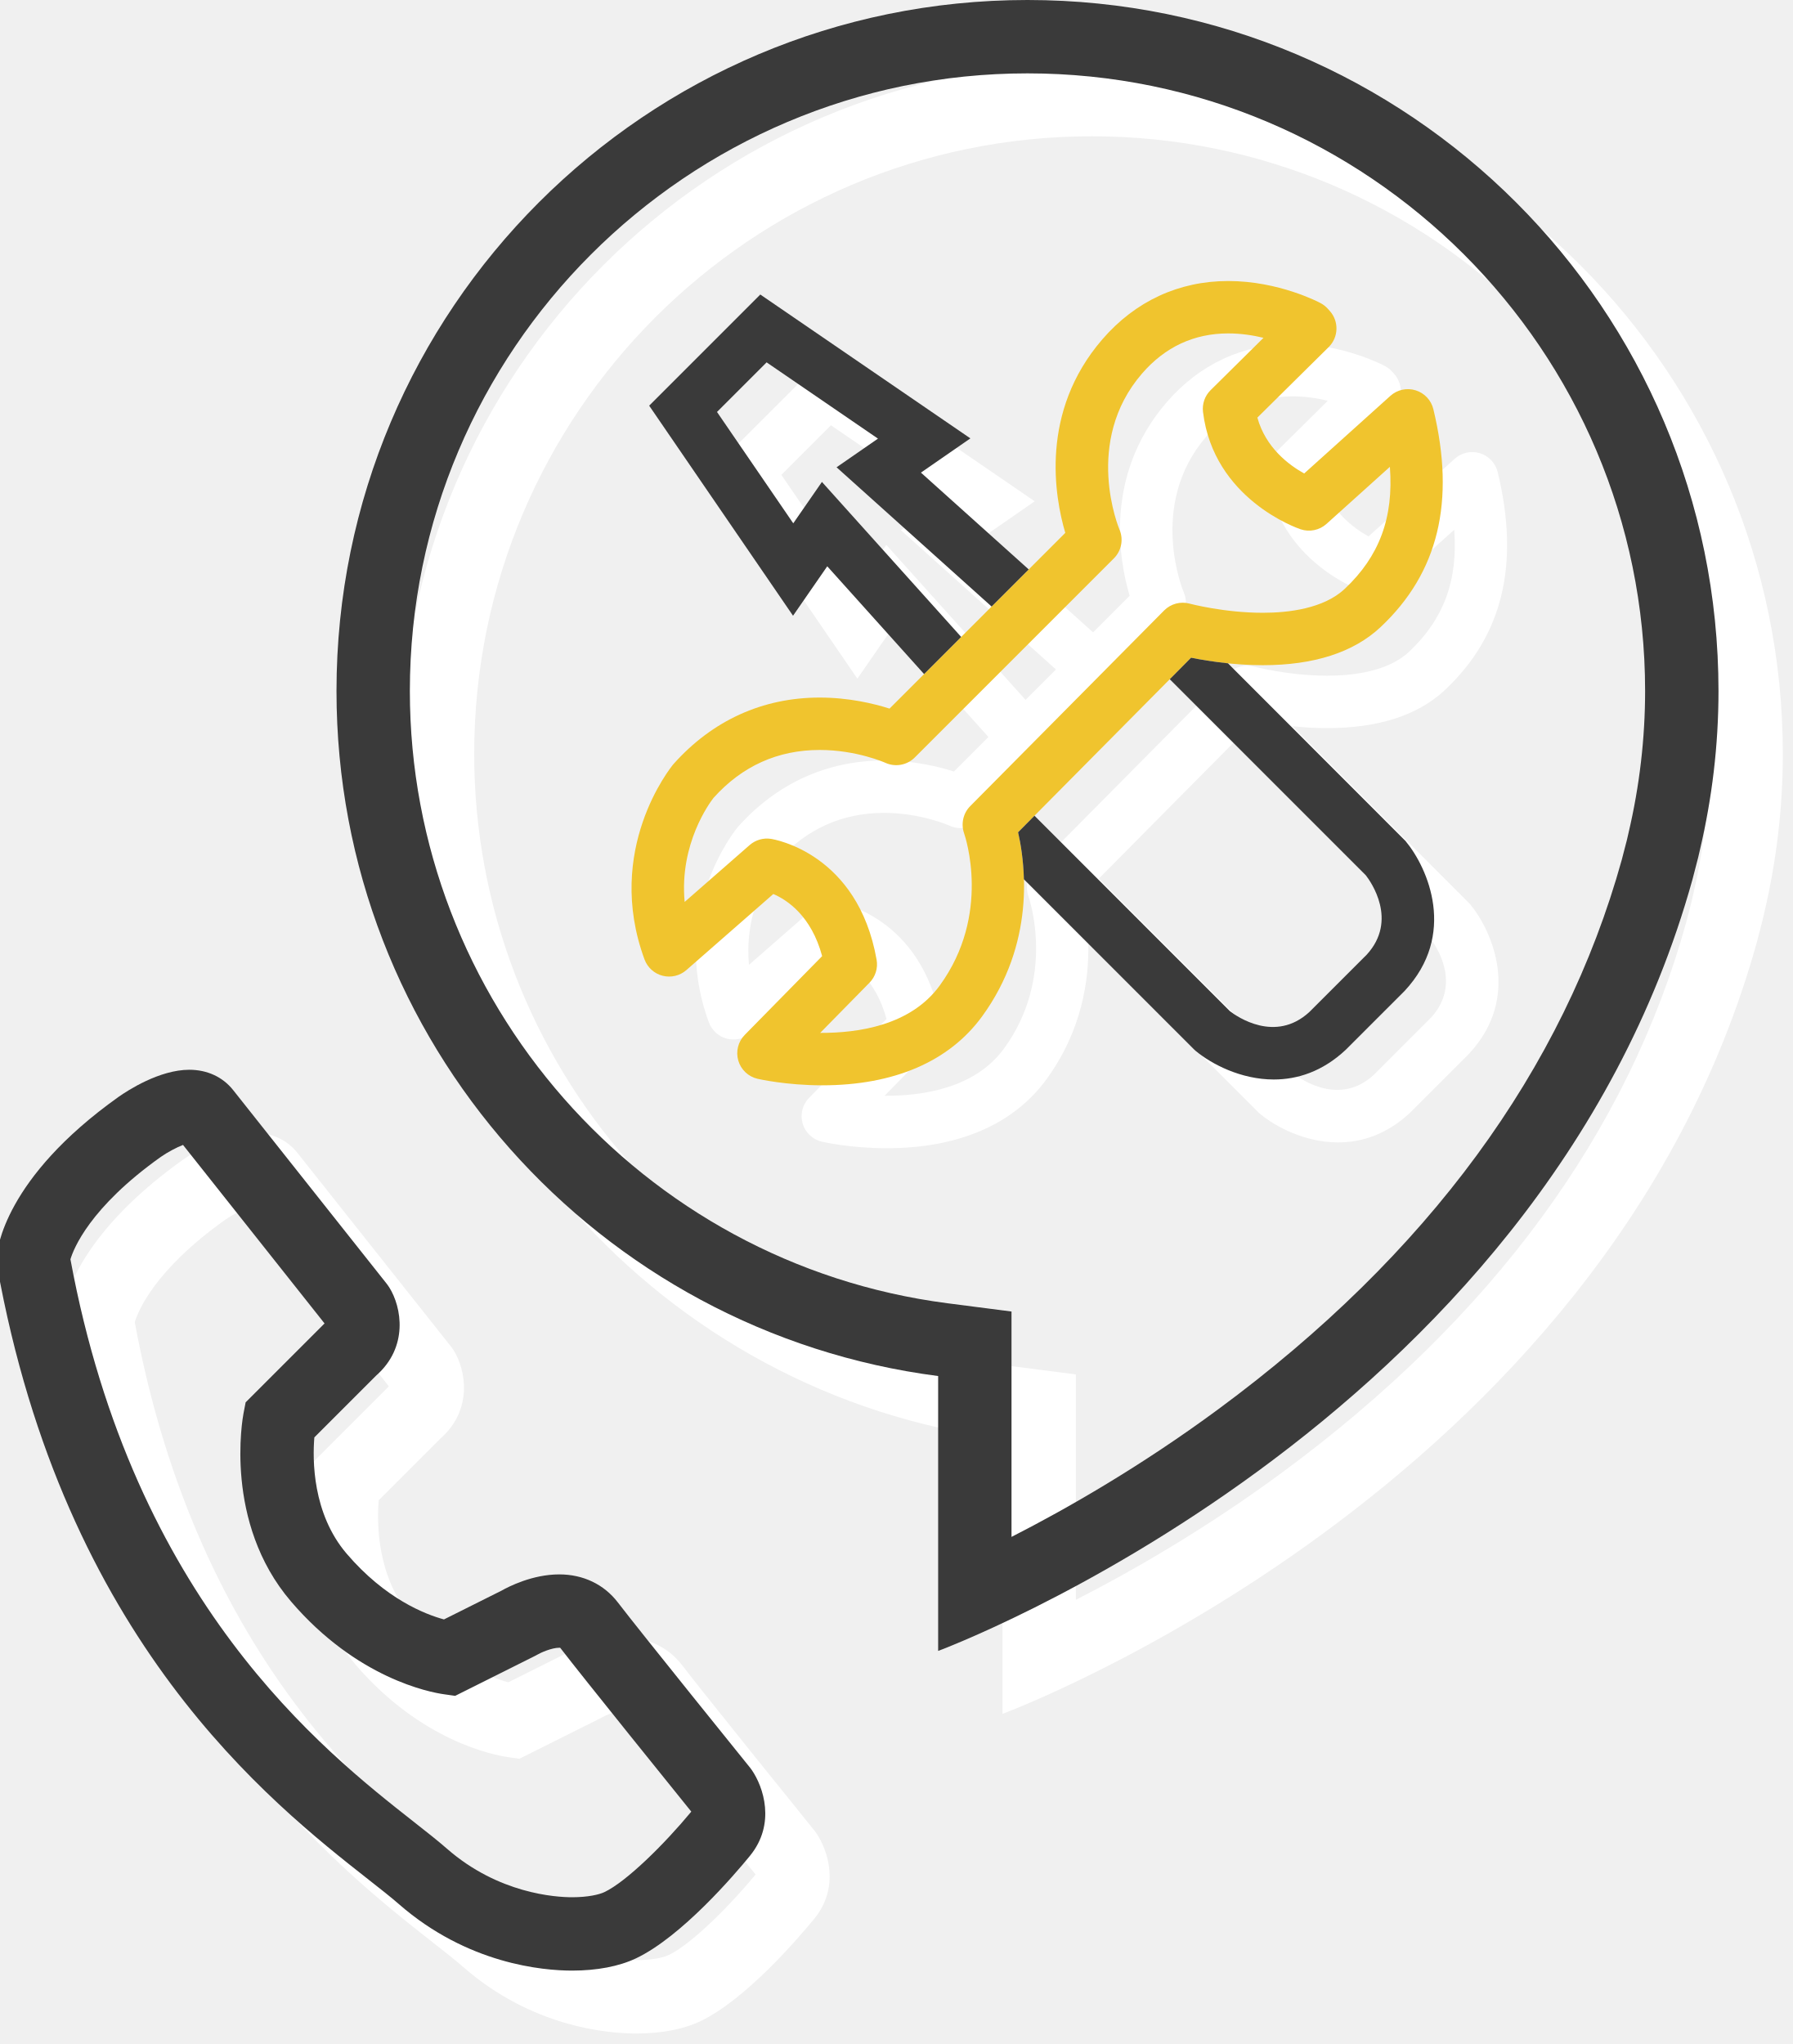
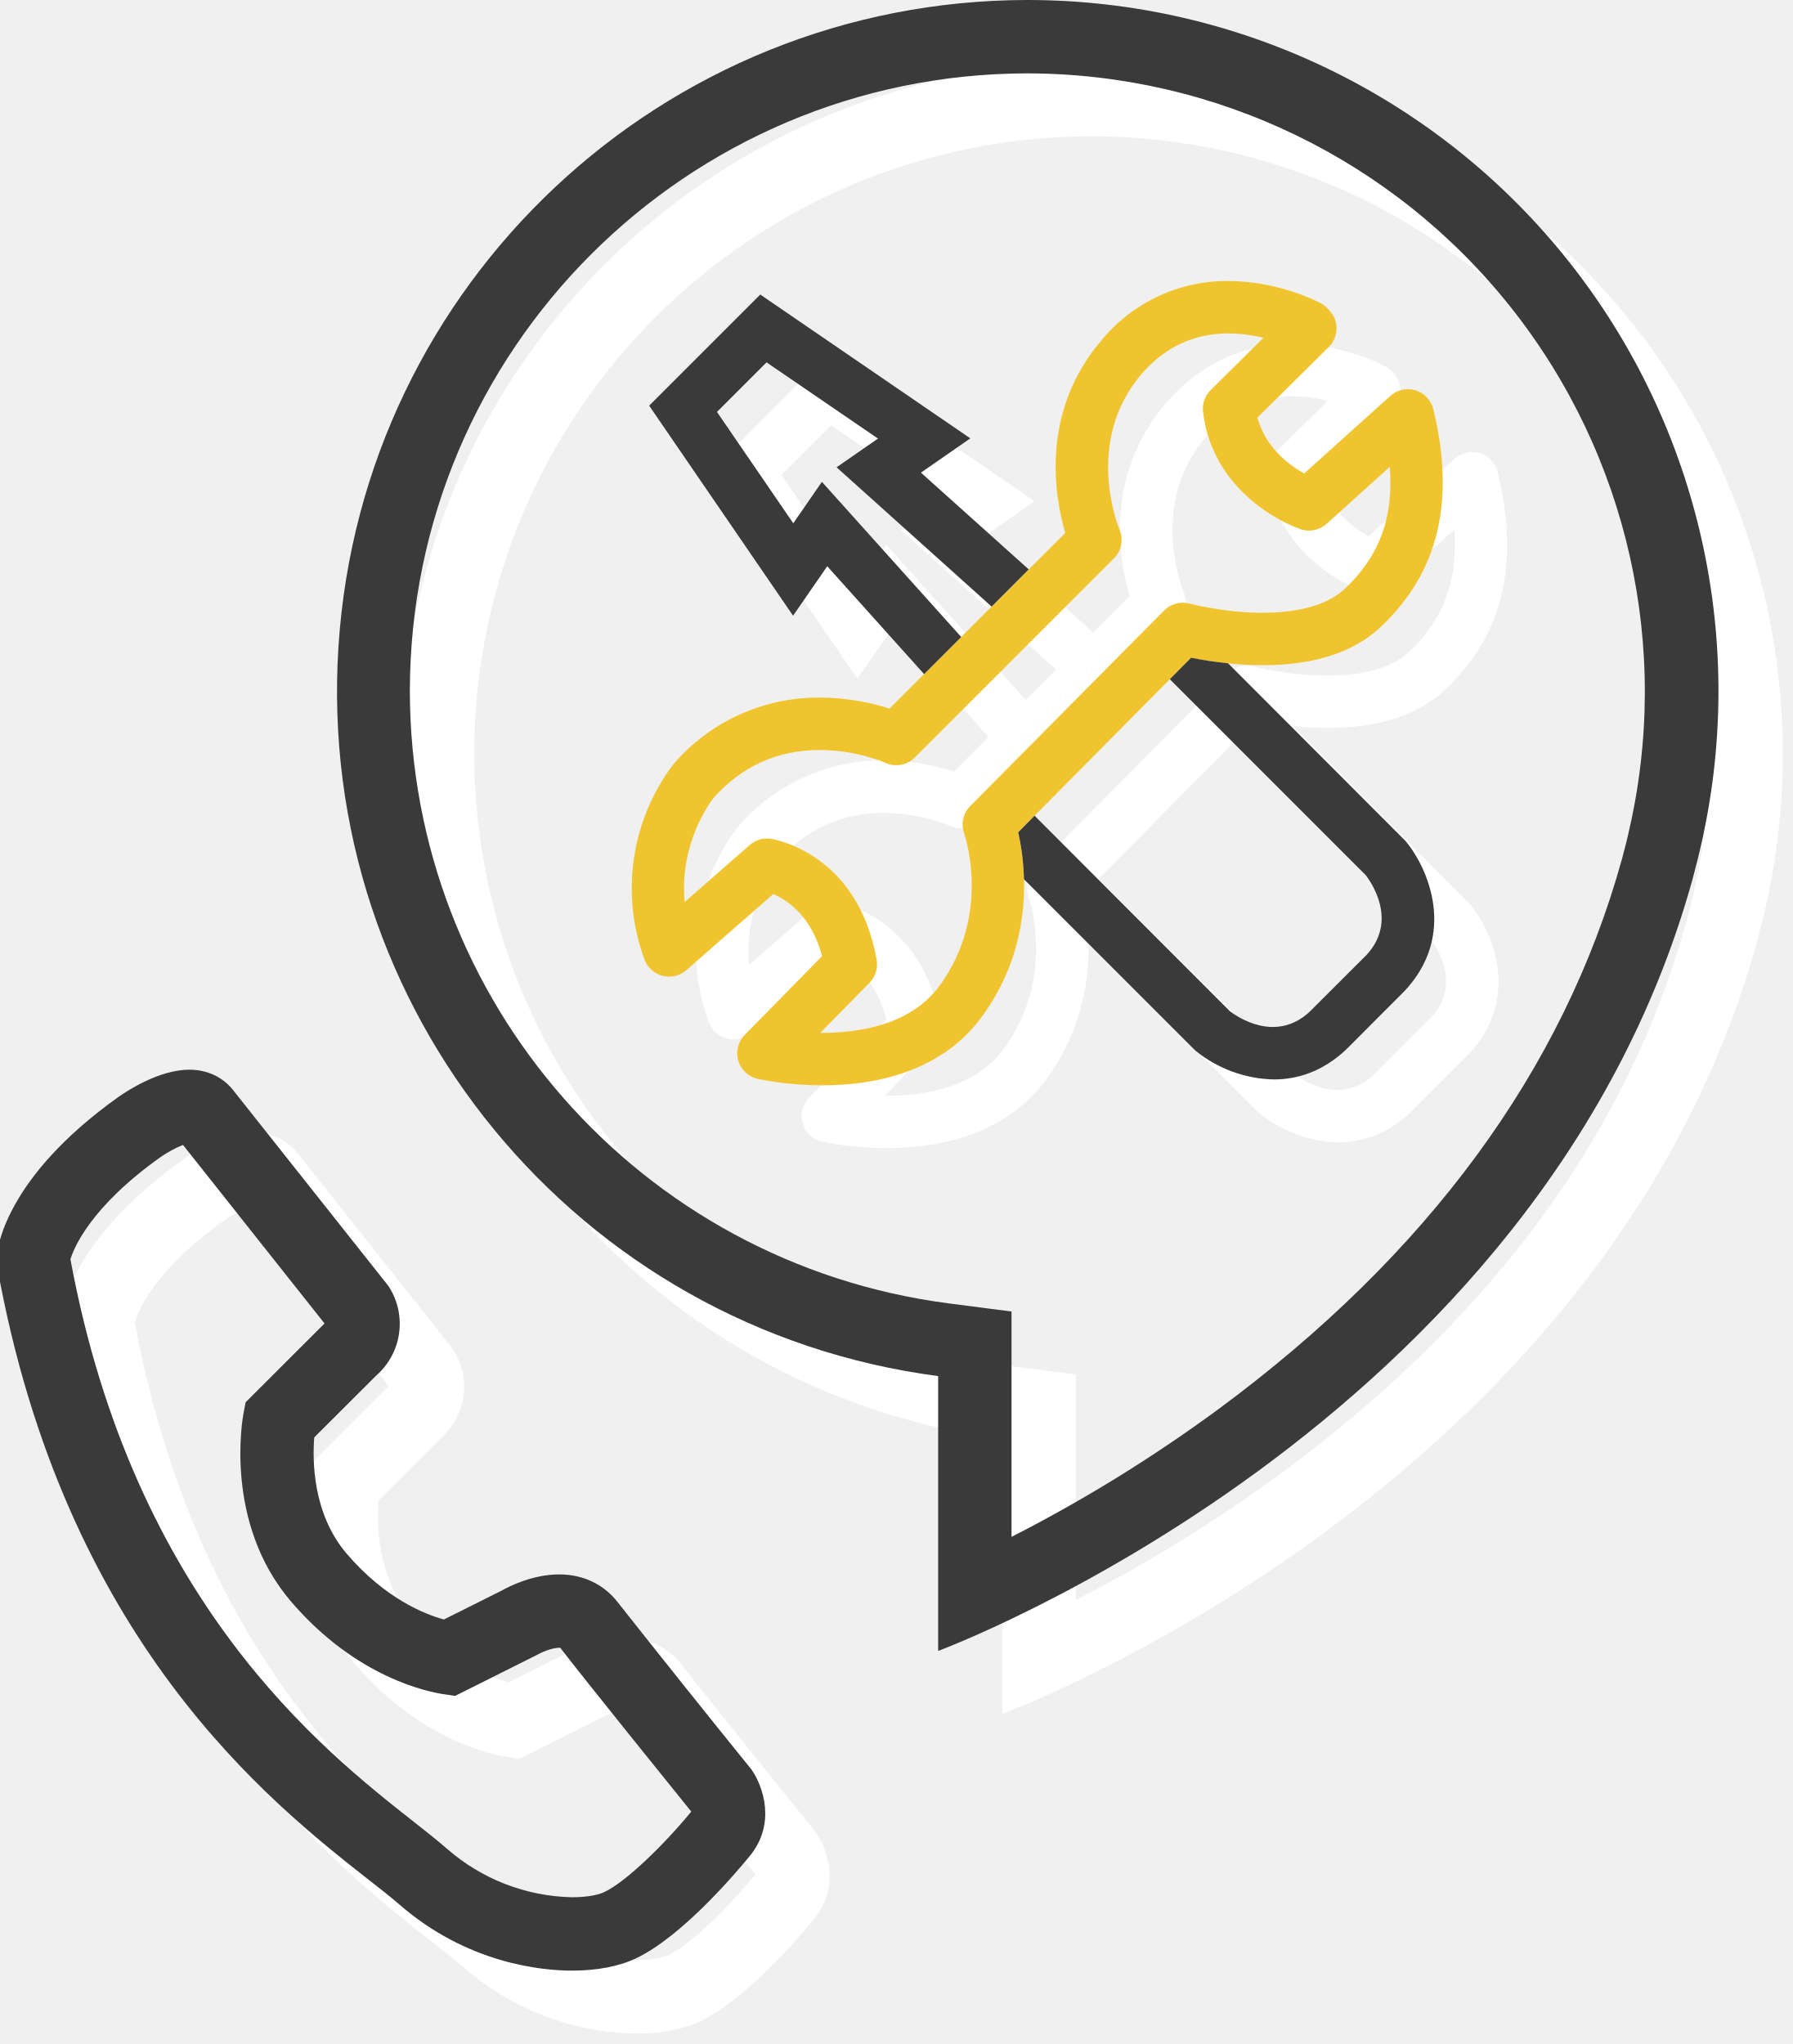
- <svg xmlns="http://www.w3.org/2000/svg" width="171" height="195" viewBox="0 0 171 195" fill="none">
+ <svg xmlns="http://www.w3.org/2000/svg" width="171" height="195" fill="none">
  <g clip-path="url(#clip0)">
-     <path d="M77.694 174.636C77.59 174.506 67.199 161.64 65.085 158.876C63.764 157.149 61.778 156.198 59.492 156.198C56.932 156.198 54.656 157.368 53.98 157.751L48.494 160.494C46.721 160.015 42.907 158.544 39.214 154.226C35.93 150.387 35.953 145.24 36.128 143.127L42.021 137.234C45.114 134.517 44.473 130.718 43.267 128.803L43.048 128.492C43.048 128.492 30.186 112.271 28.382 109.994C27.393 108.745 25.907 108.056 24.198 108.056C21.349 108.056 18.319 110.031 17.442 110.648C6.557 118.397 5.856 125.21 5.811 125.961L5.787 126.375L5.861 126.784C12.273 162.51 31.887 177.921 41.314 185.327C42.462 186.228 43.454 187.008 44.168 187.633C50.731 193.38 57.93 194 60.721 194C63.096 193.999 65.201 193.595 66.81 192.829C71.176 190.751 76.235 184.819 77.682 183.051C80.183 179.992 78.965 176.452 77.85 174.843L77.694 174.636ZM63.801 186.509C63.302 186.746 62.231 187 60.72 187C59.16 187 53.688 186.666 48.776 182.368C47.922 181.621 46.863 180.789 45.637 179.825C36.943 172.995 18.908 158.824 12.857 126.141C13.146 125.162 14.686 121.203 21.477 116.37C22.129 115.917 22.985 115.466 23.596 115.228C26.427 118.8 35.006 129.62 37.098 132.258L29.57 139.785L29.367 140.84C29.286 141.262 27.456 151.249 33.894 158.777C40.18 166.126 47.144 167.444 48.477 167.633L49.559 167.787L57.203 163.964L57.421 163.846C57.702 163.679 58.756 163.198 59.492 163.198C59.528 163.198 59.557 163.199 59.58 163.201C61.729 166.001 70.685 177.098 72.08 178.825C72.081 178.829 72.082 178.832 72.084 178.835C69.522 181.93 65.911 185.504 63.801 186.509Z" fill="white" />
-     <path d="M137.85 65.824C143.362 60.647 145.006 53.849 142.883 45.041C142.676 44.185 142.035 43.5 141.194 43.239C140.352 42.977 139.434 43.179 138.78 43.769L130.559 51.172C129.121 50.377 126.883 48.721 126.094 45.842L132.897 39.113C133.844 38.175 133.889 36.66 133.001 35.667L132.815 35.46C132.622 35.244 132.393 35.064 132.137 34.927C131.977 34.841 128.149 32.811 123.313 32.811C118.604 32.811 114.454 34.732 111.311 38.367C105.311 45.305 106.754 53.409 107.768 56.838L104.28 60.326L93.996 51.09L98.713 47.824L78.671 34.1L68.07 44.703L81.794 64.744L85.06 60.027L94.297 70.309L91.002 73.603C89.502 73.125 87.119 72.551 84.339 72.551C78.91 72.551 74.103 74.725 70.377 78.91C70.106 79.239 63.778 87.075 67.626 97.531C67.91 98.304 68.557 98.887 69.355 99.091C70.151 99.294 71 99.092 71.619 98.55L79.914 91.291C81.237 91.858 83.536 93.371 84.573 97.216L77.189 104.732C76.555 105.377 76.319 106.314 76.572 107.182C76.825 108.05 77.526 108.714 78.407 108.919C78.517 108.944 81.131 109.542 84.582 109.542C91.422 109.542 96.694 107.271 99.827 102.975C103.19 98.362 103.921 93.542 103.821 89.887L120.038 106.104L120.21 106.262C121.731 107.522 124.528 108.987 127.661 108.987C129.888 108.987 132.286 108.246 134.513 106.163L140.031 100.647L140.133 100.543C145.145 95.185 142.391 88.845 140.233 86.241L123.288 69.282C124.315 69.388 125.436 69.463 126.61 69.463C131.498 69.462 135.279 68.238 137.85 65.824ZM84.551 51.978L81.817 55.927L74.541 45.302L79.272 40.57L89.897 47.846L85.947 50.58L100.739 63.866L96.645 67.959L97.836 66.767L84.551 51.978ZM98.113 85.502C98.222 85.815 100.728 93.248 95.785 100.029C93.015 103.827 88.037 104.555 84.385 104.541L89.088 99.754C89.654 99.178 89.908 98.363 89.768 97.567C87.977 87.42 80.023 86.083 79.685 86.031C78.956 85.921 78.214 86.135 77.658 86.62L71.454 92.048C70.932 86.488 73.867 82.559 74.213 82.116C76.934 79.086 80.34 77.55 84.338 77.55C87.853 77.55 90.569 78.761 90.587 78.77C91.54 79.209 92.663 79.011 93.405 78.269L112.405 59.269C113.13 58.545 113.339 57.453 112.932 56.513C112.897 56.43 109.438 48.173 115.09 41.637C117.285 39.098 120.051 37.811 123.311 37.811C124.541 37.811 125.694 37.994 126.676 38.232L121.629 43.225C121.078 43.769 120.811 44.537 120.904 45.305C121.916 53.605 129.873 56.382 130.211 56.496C131.066 56.784 132.012 56.59 132.684 55.985L138.733 50.538C139.106 55.402 137.713 59.092 134.424 62.18C132.416 64.067 129.065 64.463 126.606 64.463C122.917 64.463 119.655 63.598 119.624 63.59C118.759 63.354 117.829 63.604 117.194 64.243L98.694 82.91C98.023 83.587 97.801 84.6 98.113 85.502ZM103.615 87.344C103.615 87.347 103.615 87.349 103.615 87.352C103.615 87.349 103.615 87.347 103.615 87.344ZM103.434 86.223C103.444 86.275 103.454 86.327 103.463 86.381C103.453 86.329 103.443 86.274 103.434 86.223ZM136.525 97.079L131.046 102.555C127.798 105.535 124.146 102.987 123.47 102.468L104.827 83.823L119.768 68.748L117.733 70.801L136.44 89.507C136.9 90.099 139.537 93.794 136.525 97.079ZM121.316 69.025C121.324 69.026 121.332 69.027 121.339 69.029C121.332 69.027 121.324 69.026 121.316 69.025ZM120.473 68.882C120.493 68.886 120.518 68.89 120.539 68.894C120.516 68.89 120.494 68.886 120.473 68.882Z" fill="white" />
-     <path d="M104.162 6.002C67.754 6.002 38.24 35.516 38.24 71.924C38.24 105.441 63.26 133.096 95.638 137.278V163.502C95.638 163.502 153.077 142.259 167.607 89.88C167.685 89.597 167.746 89.342 167.818 89.068C167.931 88.644 168.043 88.218 168.148 87.791C168.212 87.528 168.267 87.277 168.326 87.022C169.463 82.171 170.084 77.121 170.084 71.924C170.084 35.516 140.57 6.002 104.162 6.002ZM161.51 85.424L161.504 85.451L161.498 85.478L161.469 85.608C161.43 85.778 161.393 85.947 161.35 86.123C161.256 86.499 161.159 86.874 161.049 87.284L160.945 87.684C160.92 87.792 160.892 87.9 160.863 88.008C155.299 108.064 142.343 125.708 122.357 140.45C114.984 145.888 107.949 149.914 102.638 152.625V137.277V131.123L96.534 130.335C67.291 126.558 45.239 101.446 45.239 71.923C45.239 39.433 71.671 13.001 104.161 13.001C136.649 13.001 163.083 39.433 163.083 71.923C163.084 76.432 162.555 80.974 161.51 85.424Z" fill="white" />
-     <path d="M54.583 187.998C51.792 187.998 44.594 187.378 38.029 181.634C37.315 181.009 36.323 180.23 35.175 179.328C25.749 171.922 6.134 156.511 -0.278 120.785L-0.352 120.376L-0.328 119.962C-0.284 119.21 0.418 112.398 11.303 104.649C12.18 104.032 15.21 102.057 18.059 102.057C19.767 102.057 21.253 102.745 22.243 103.995C24.047 106.272 36.909 122.493 36.909 122.493L37.128 122.804C38.334 124.719 38.975 128.518 35.882 131.235L29.989 137.128C29.814 139.24 29.791 144.388 33.075 148.227C36.767 152.544 40.582 154.016 42.355 154.495L47.841 151.752C48.517 151.369 50.793 150.199 53.353 150.199C55.639 150.199 57.625 151.15 58.946 152.877C61.06 155.641 71.45 168.507 71.555 168.637L71.71 168.844C72.825 170.453 74.043 173.993 71.542 177.052C70.095 178.821 65.037 184.752 60.67 186.83C59.063 187.593 56.958 187.997 54.583 187.998ZM6.72 120.14C12.771 152.823 30.806 166.994 39.5 173.824C40.726 174.788 41.785 175.62 42.639 176.367C47.551 180.665 53.023 180.999 54.583 180.999C56.094 180.999 57.165 180.745 57.664 180.508C59.774 179.503 63.386 175.929 65.948 172.834C65.947 172.831 65.945 172.828 65.944 172.824C64.55 171.097 55.593 160 53.444 157.2C53.421 157.198 53.391 157.197 53.356 157.197C52.62 157.197 51.566 157.678 51.285 157.845L51.067 157.963L43.423 161.786L42.341 161.632C41.008 161.443 34.044 160.124 27.758 152.776C21.32 145.249 23.15 135.261 23.231 134.839L23.434 133.784L30.962 126.257C28.87 123.618 20.291 112.799 17.46 109.227C16.849 109.464 15.993 109.915 15.341 110.369C8.548 115.202 7.008 119.161 6.72 120.14Z" fill="#3A3A3A" />
-     <path d="M78.443 103.54C74.991 103.54 72.378 102.942 72.268 102.917C71.387 102.712 70.685 102.048 70.433 101.18C70.181 100.312 70.416 99.374 71.05 98.73L78.434 91.214C77.397 87.369 75.098 85.857 73.775 85.289L65.48 92.548C64.86 93.09 64.012 93.292 63.216 93.089C62.418 92.886 61.772 92.302 61.487 91.53C57.639 81.073 63.967 73.237 64.238 72.908C67.964 68.723 72.771 66.549 78.2 66.549C80.98 66.549 83.362 67.123 84.863 67.601L101.629 50.836C100.616 47.406 99.172 39.302 105.172 32.365C108.315 28.731 112.465 26.809 117.174 26.809C122.011 26.809 125.838 28.838 125.999 28.925C126.254 29.062 126.483 29.242 126.676 29.458L126.862 29.665C127.752 30.658 127.707 32.173 126.758 33.111L119.955 39.84C120.744 42.719 122.983 44.375 124.42 45.17L132.642 37.767C133.296 37.177 134.214 36.975 135.055 37.237C135.897 37.498 136.538 38.182 136.745 39.039C138.868 47.848 137.223 54.645 131.712 59.822C129.142 62.236 125.359 63.46 120.47 63.46C117.681 63.46 115.146 63.053 113.631 62.746L97.127 79.399C97.856 82.58 98.758 90.019 93.688 96.973C90.555 101.269 85.283 103.54 78.443 103.54ZM78.247 98.539C81.898 98.554 86.878 97.825 89.647 94.027C94.591 87.246 92.085 79.813 91.976 79.5C91.663 78.598 91.885 77.585 92.558 76.907L111.058 58.24C111.692 57.601 112.622 57.351 113.488 57.587C113.518 57.595 116.781 58.46 120.47 58.46C122.928 58.46 126.281 58.064 128.288 56.177C131.576 53.089 132.969 49.399 132.597 44.535L126.548 49.982C125.876 50.586 124.931 50.781 124.075 50.493C123.737 50.379 115.78 47.602 114.768 39.302C114.674 38.534 114.941 37.766 115.492 37.222L120.539 32.229C119.558 31.991 118.404 31.808 117.174 31.808C113.915 31.808 111.15 33.096 108.953 35.634C103.302 42.17 106.761 50.427 106.796 50.51C107.201 51.45 106.992 52.543 106.268 53.266L87.268 72.266C86.527 73.008 85.403 73.206 84.451 72.767C84.433 72.759 81.716 71.547 78.201 71.547C74.203 71.547 70.797 73.083 68.076 76.113C67.729 76.555 64.794 80.485 65.317 86.045L71.521 80.617C72.077 80.131 72.819 79.917 73.548 80.028C73.885 80.08 81.839 81.417 83.63 91.564C83.771 92.36 83.518 93.174 82.951 93.751L78.247 98.539Z" fill="#F0C42E" />
-     <path d="M78.921 54.025L88.158 64.307L91.698 60.766L78.413 45.976L75.678 49.925L68.402 39.301L73.134 34.569L83.759 41.845L79.809 44.579L94.6 57.865L98.141 54.324L87.858 45.088L92.575 41.822L72.533 28.098L61.932 38.701L75.656 58.742L78.921 54.025Z" fill="#3A3A3A" />
-     <path d="M117.147 63.28C115.734 63.134 114.507 62.924 113.63 62.746L111.596 64.799L130.302 83.505C130.762 84.097 133.399 87.792 130.386 91.077L124.908 96.553C121.66 99.533 118.007 96.985 117.332 96.466L98.69 77.821L97.127 79.399C97.372 80.469 97.632 82.029 97.682 83.884L113.899 100.102L114.072 100.26C115.593 101.52 118.39 102.985 121.522 102.985C123.75 102.985 126.147 102.244 128.375 100.161L133.893 94.645L133.995 94.542C139.007 89.184 136.252 82.843 134.094 80.239L117.147 63.28Z" fill="#3A3A3A" />
-     <path d="M98.023 7C130.512 7 156.945 33.432 156.945 65.922C156.945 70.43 156.416 74.972 155.372 79.422L155.366 79.449L155.359 79.476L155.33 79.606C155.292 79.776 155.254 79.945 155.212 80.121C155.118 80.497 155.021 80.872 154.91 81.282L154.807 81.682C154.781 81.79 154.753 81.898 154.724 82.006C149.16 102.062 136.204 119.706 116.218 134.448C108.845 139.886 101.81 143.912 96.499 146.623V131.275V125.121L90.395 124.333C61.152 120.556 39.101 95.444 39.101 65.921C39.102 33.432 65.534 7 98.023 7ZM98.023 0C61.616 0 32.102 29.514 32.102 65.922C32.102 99.439 57.122 127.094 89.5 131.276V157.5C89.5 157.5 146.939 136.257 161.47 83.878C161.548 83.595 161.608 83.34 161.68 83.066C161.794 82.642 161.905 82.216 162.011 81.789C162.074 81.526 162.13 81.275 162.188 81.02C163.326 76.169 163.946 71.119 163.946 65.922C163.945 29.514 134.432 0 98.023 0Z" fill="#3A3A3A" />
+     <path d="M77.7 174.64c-.11-.13-10.5-13-12.61-15.76a6.86 6.86 0 00-5.6-2.68c-2.56 0-4.83 1.17-5.51 1.55l-5.49 2.74c-1.77-.48-5.58-1.95-9.28-6.26-3.28-3.84-3.26-8.99-3.08-11.1l5.9-5.9a6.56 6.56 0 001.24-8.43l-.22-.3L28.38 110a5.2 5.2 0 00-4.18-1.94c-2.85 0-5.88 1.97-6.76 2.59C6.56 118.4 5.86 125.2 5.81 125.96l-.02.42.07.4c6.41 35.73 26.03 51.14 35.45 58.55 1.15.9 2.14 1.68 2.86 2.3A25.53 25.53 0 0060.72 194c2.38 0 4.48-.4 6.09-1.17 4.37-2.08 9.43-8.01 10.87-9.78 2.5-3.06 1.29-6.6.17-8.2l-.16-.21zM63.8 186.5c-.5.24-1.57.49-3.08.49a18.7 18.7 0 01-11.94-4.63c-.86-.75-1.92-1.58-3.14-2.55-8.7-6.82-26.73-21-32.78-53.68.29-.98 1.83-4.94 8.62-9.77.65-.45 1.5-.9 2.12-1.14l13.5 17.03-7.53 7.53-.2 1.05c-.08.42-1.91 10.4 4.52 17.94 6.29 7.35 13.25 8.66 14.59 8.85l1.08.16 7.64-3.83.22-.11a5.28 5.28 0 012.16-.65 1632.26 1632.26 0 0012.5 15.64c-2.56 3.09-6.17 6.66-8.28 7.67zM137.85 65.82c5.51-5.17 7.16-11.97 5.03-20.78a2.5 2.5 0 00-4.1-1.27l-8.22 7.4c-1.44-.8-3.68-2.45-4.47-5.33l6.8-6.73c.95-.94 1-2.45.11-3.44l-.19-.21c-.19-.22-.42-.4-.67-.53a20.4 20.4 0 00-8.83-2.12c-4.7 0-8.86 1.92-12 5.56-6 6.94-4.56 15.04-3.54 18.47l-3.49 3.49L94 51.09l4.71-3.27L78.67 34.1l-10.6 10.6 13.72 20.04 3.27-4.71L94.3 70.3 91 73.6a22.31 22.31 0 00-6.66-1.06 18.22 18.22 0 00-13.96 6.36c-.27.33-6.6 8.17-2.75 18.62a2.5 2.5 0 003.99 1.02l8.3-7.26c1.32.57 3.62 2.08 4.65 5.93l-7.38 7.51a2.5 2.5 0 001.22 4.19c.1.02 2.72.62 6.17.62 6.84 0 12.11-2.27 15.25-6.57a20.93 20.93 0 004-13.08l16.2 16.21.18.16a12.28 12.28 0 007.45 2.73c2.23 0 4.63-.74 6.85-2.83l5.52-5.51.1-.1c5.02-5.36 2.26-11.7.1-14.3L123.3 69.27c1.02.1 2.15.18 3.32.18 4.89 0 8.67-1.22 11.24-3.64zm-53.3-13.84l-2.73 3.95-7.28-10.63 4.73-4.73 10.63 7.28-3.95 2.73 14.79 13.29-4.1 4.09 1.2-1.2-13.29-14.78zM98.11 85.5c.11.31 2.62 7.75-2.32 14.53-2.77 3.8-7.75 4.53-11.4 4.51l4.7-4.79c.56-.57.82-1.39.68-2.18-1.8-10.15-9.75-11.49-10.08-11.54-.73-.1-1.48.1-2.03.59l-6.2 5.43a14.7 14.7 0 012.75-9.93 13.13 13.13 0 0110.13-4.57c3.51 0 6.23 1.21 6.25 1.22a2.5 2.5 0 002.82-.5l19-19a2.5 2.5 0 00.52-2.76c-.03-.08-3.5-8.34 2.16-14.87a10.48 10.48 0 018.22-3.83c1.23 0 2.38.18 3.37.42l-5.05 5a2.5 2.5 0 00-.73 2.08c1.02 8.3 8.97 11.07 9.31 11.19.86.28 1.8.09 2.47-.52l6.05-5.44c.38 4.86-1.02 8.55-4.3 11.64-2.01 1.89-5.37 2.28-7.82 2.28-3.7 0-6.95-.86-6.99-.87a2.5 2.5 0 00-2.43.65L98.7 82.91c-.67.68-.89 1.69-.58 2.6zm5.5 1.84v.01zm-.18-1.12zm33.1 10.86l-5.48 5.48c-3.25 2.97-6.9.43-7.58-.1l-18.64-18.64 14.94-15.07-2.04 2.05 18.71 18.7c.46.6 3.1 4.3.09 7.58zm-15.21-28.05zm-.85-.15l.07.01h-.07z" fill="#fff" />
+     <path d="M104.16 6a65.92 65.92 0 00-8.52 131.28v26.22s57.44-21.24 71.97-73.62l.2-.81.34-1.28.18-.77A65.92 65.92 0 00104.17 6zm57.35 79.42v.03l-.01.03-.03.13-.12.51-.3 1.16-.1.4-.09.33c-5.56 20.05-18.52 37.7-38.5 52.44a143.41 143.41 0 01-19.72 12.18V131.12l-6.1-.78a59 59 0 01-51.3-58.42A58.99 58.99 0 01104.16 13a58.99 58.99 0 0157.35 72.42z" fill="#fff" />
+     <path d="M54.58 188c-2.79 0-9.99-.62-16.55-6.37-.72-.62-1.7-1.4-2.86-2.3-9.42-7.4-29.04-22.82-35.45-58.55l-.07-.4.02-.42c.05-.75.75-7.56 11.63-15.31.88-.62 3.91-2.6 6.76-2.6 1.7 0 3.2.7 4.18 1.95l14.67 18.5.22.3a6.56 6.56 0 01-1.25 8.44l-5.9 5.89c-.17 2.11-.19 7.26 3.1 11.1 3.69 4.31 7.5 5.79 9.27 6.27l5.5-2.75c.67-.38 2.94-1.55 5.5-1.55 2.29 0 4.27.95 5.6 2.68a1741.1 1741.1 0 0012.6 15.76l.16.2c1.11 1.61 2.33 5.15-.17 8.21-1.45 1.77-6.5 7.7-10.87 9.78-1.6.76-3.71 1.17-6.09 1.17zM6.72 120.14c6.05 32.68 24.09 46.85 32.78 53.68 1.23.97 2.28 1.8 3.14 2.55A18.7 18.7 0 0054.58 181c1.51 0 2.59-.25 3.08-.5 2.11-1 5.73-4.57 8.29-7.67-1.4-1.73-10.36-12.83-12.5-15.63h-.1c-.73 0-1.78.48-2.07.65l-.21.11-7.65 3.83-1.08-.16c-1.33-.19-8.3-1.5-14.58-8.85-6.44-7.53-4.61-17.52-4.53-17.94l.2-1.06 7.53-7.52-13.5-17.03c-.61.23-1.47.69-2.12 1.14-6.8 4.83-8.33 8.8-8.62 9.77z" fill="#3A3A3A" />
+     <path d="M78.44 103.54c-3.45 0-6.06-.6-6.17-.62a2.5 2.5 0 01-1.22-4.19l7.38-7.52c-1.03-3.84-3.33-5.35-4.66-5.92l-8.29 7.26a2.5 2.5 0 01-4-1.02 19.63 19.63 0 012.76-18.62 18.22 18.22 0 0113.96-6.36c2.78 0 5.16.57 6.66 1.05l16.77-16.76c-1.01-3.43-2.46-11.54 3.54-18.48a15.48 15.48 0 0112-5.55c4.84 0 8.67 2.03 8.83 2.12.25.13.48.31.68.53l.18.2c.9 1 .85 2.51-.1 3.45l-6.8 6.73c.78 2.88 3.02 4.53 4.46 5.33l8.22-7.4a2.5 2.5 0 014.1 1.27c2.13 8.8.48 15.6-5.03 20.78-2.57 2.42-6.35 3.64-11.24 3.64-2.79 0-5.32-.4-6.84-.71L97.13 79.4c.73 3.18 1.63 10.62-3.44 17.57-3.13 4.3-8.4 6.57-15.25 6.57zm-.2-5c3.66.01 8.64-.72 11.4-4.51 4.95-6.78 2.44-14.22 2.34-14.53-.32-.9-.1-1.92.58-2.6l18.5-18.66a2.5 2.5 0 012.43-.65c.03 0 3.3.87 6.98.87 2.46 0 5.81-.4 7.82-2.28 3.29-3.1 4.68-6.78 4.3-11.65l-6.04 5.45c-.67.6-1.62.8-2.47.51-.34-.11-8.3-2.89-9.31-11.19a2.5 2.5 0 01.72-2.08l5.05-5c-.98-.23-2.14-.41-3.37-.41-3.25 0-6.02 1.29-8.22 3.82-5.65 6.54-2.19 14.8-2.15 14.88.4.94.2 2.03-.53 2.76l-19 19a2.5 2.5 0 01-2.82.5c-.02-.01-2.73-1.22-6.25-1.22-4 0-7.4 1.53-10.12 4.56-.35.45-3.29 4.38-2.76 9.94l6.2-5.43a2.5 2.5 0 012.03-.6c.34.06 8.29 1.4 10.08 11.54a2.5 2.5 0 01-.68 2.2l-4.7 4.78z" fill="#F0C42E" />
+     <path d="M78.92 54.02l9.24 10.29 3.54-3.54-13.29-14.8-2.73 3.95L68.4 39.3l4.73-4.73 10.63 7.27-3.95 2.74L94.6 57.87l3.54-3.55-10.28-9.23 4.71-3.27L72.53 28.1l-10.6 10.6 13.73 20.04 3.26-4.72zM117.15 63.28a37.19 37.19 0 01-3.52-.53l-2.03 2.05 18.7 18.7c.46.6 3.1 4.3.09 7.58l-5.48 5.47c-3.25 2.98-6.9.44-7.58-.08L98.7 77.82l-1.56 1.58c.24 1.07.5 2.63.55 4.48l16.22 16.22.17.16a12.28 12.28 0 007.45 2.72c2.23 0 4.63-.74 6.86-2.82l5.51-5.52.1-.1c5.02-5.36 2.26-11.7.1-14.3l-16.94-16.96z" fill="#3A3A3A" />
+     <path d="M98.02 7a58.99 58.99 0 0157.35 72.42v.03l-.01.03-.03.13a36.36 36.36 0 01-.42 1.67l-.1.4-.09.33c-5.56 20.05-18.52 37.7-38.5 52.44a143.42 143.42 0 01-19.72 12.17v-21.5l-6.1-.79a59 59 0 01-51.3-58.4A58.99 58.99 0 0198.02 7zm0-7a65.92 65.92 0 00-8.52 131.28v26.22s57.44-21.24 71.97-73.62l.21-.81.33-1.28.18-.77A65.92 65.92 0 0098.03 0z" fill="#3A3A3A" />
  </g>
  <defs>
    <clipPath id="clip0">
-       <rect width="171" height="195" fill="white" />
+       <path fill="#fff" d="M0 0h171v195H0z" />
    </clipPath>
  </defs>
</svg>
